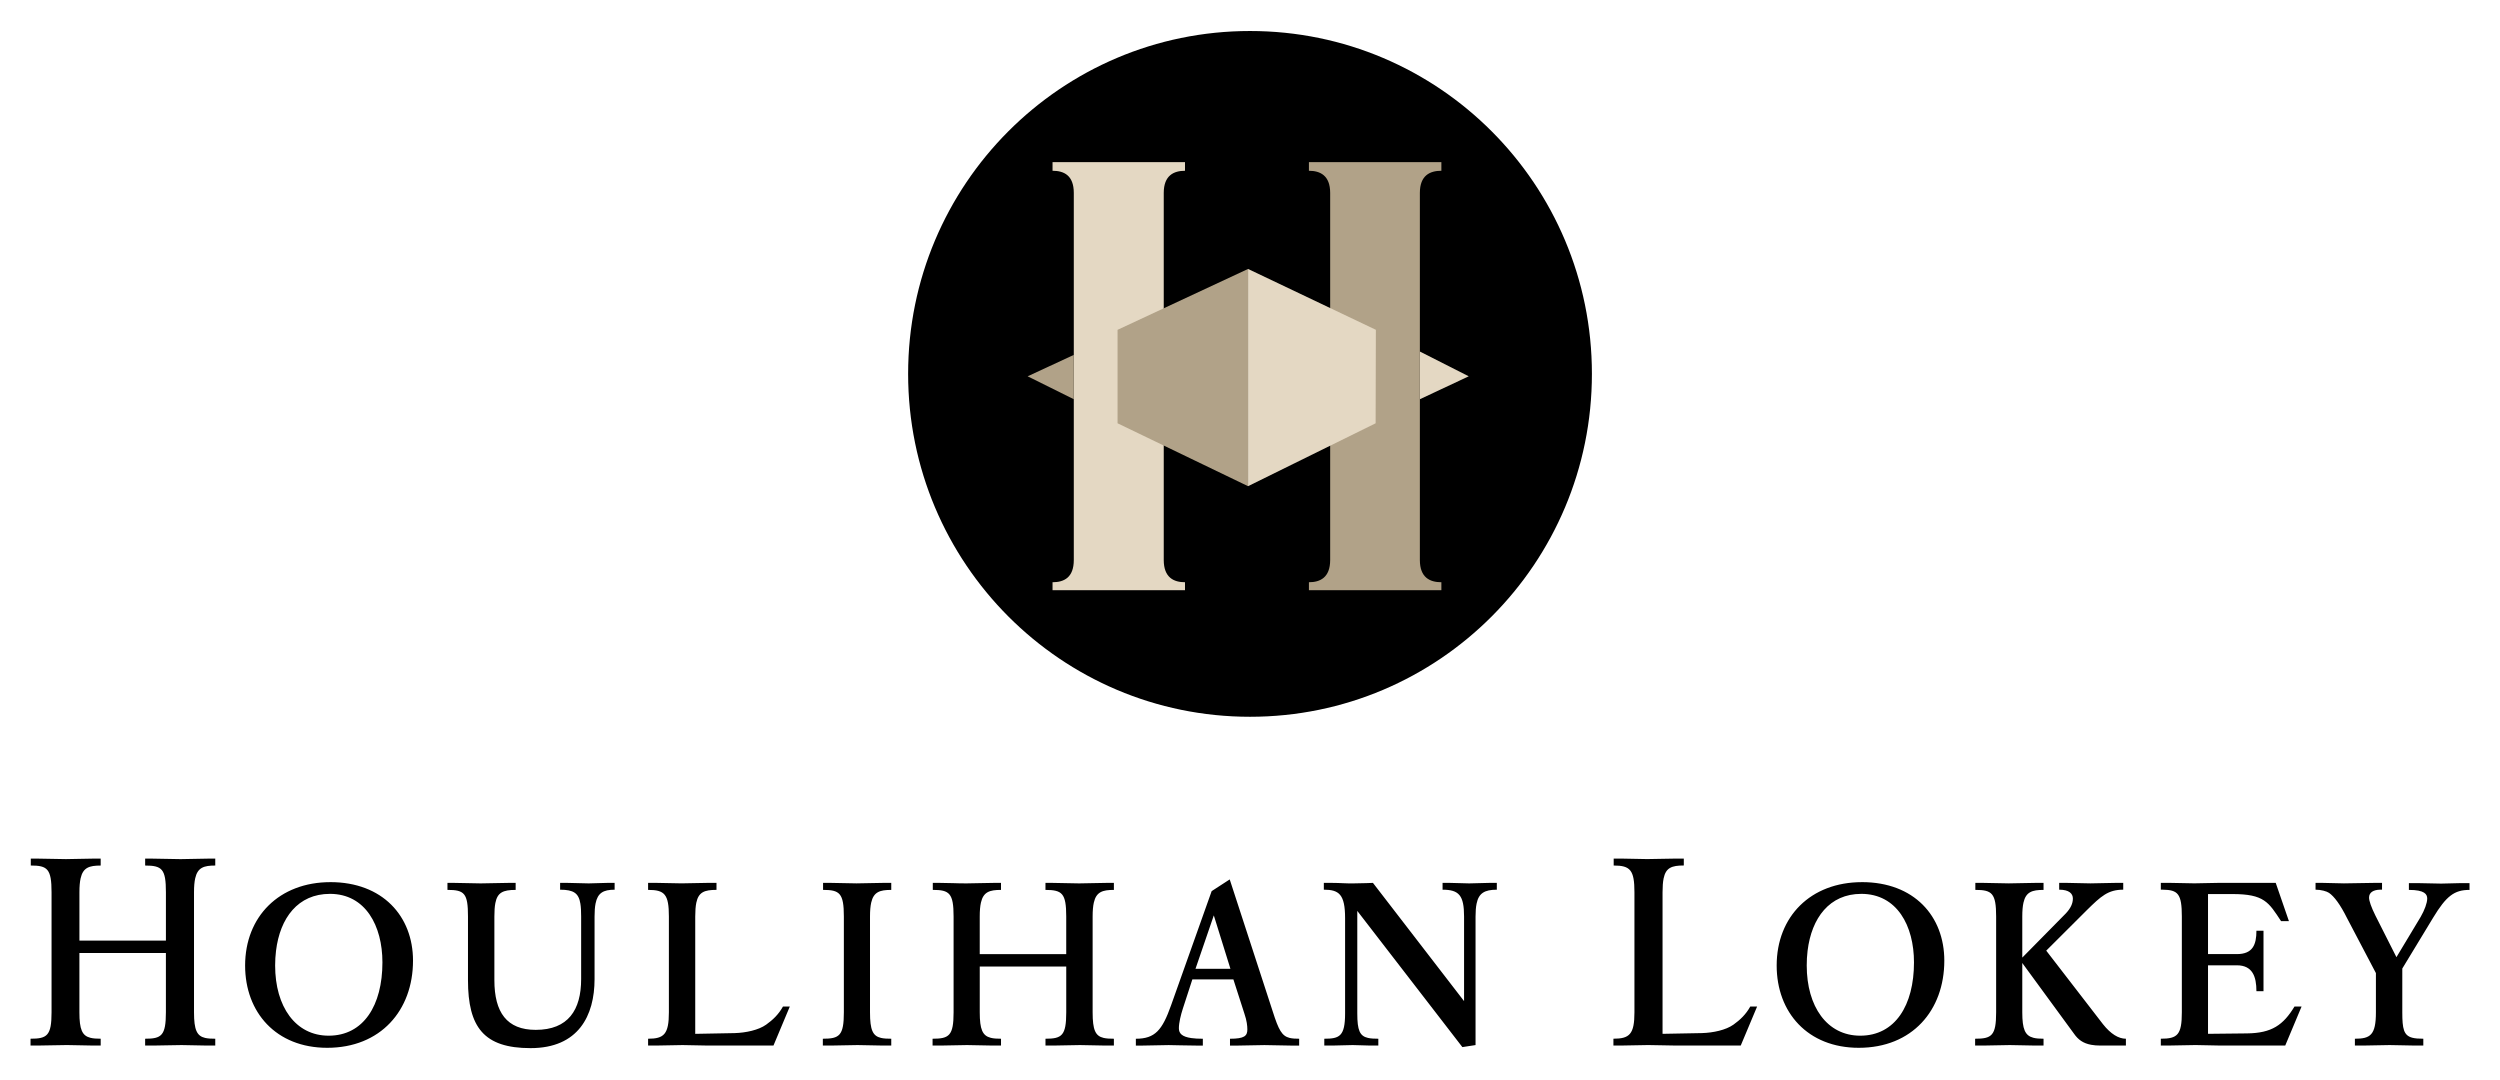
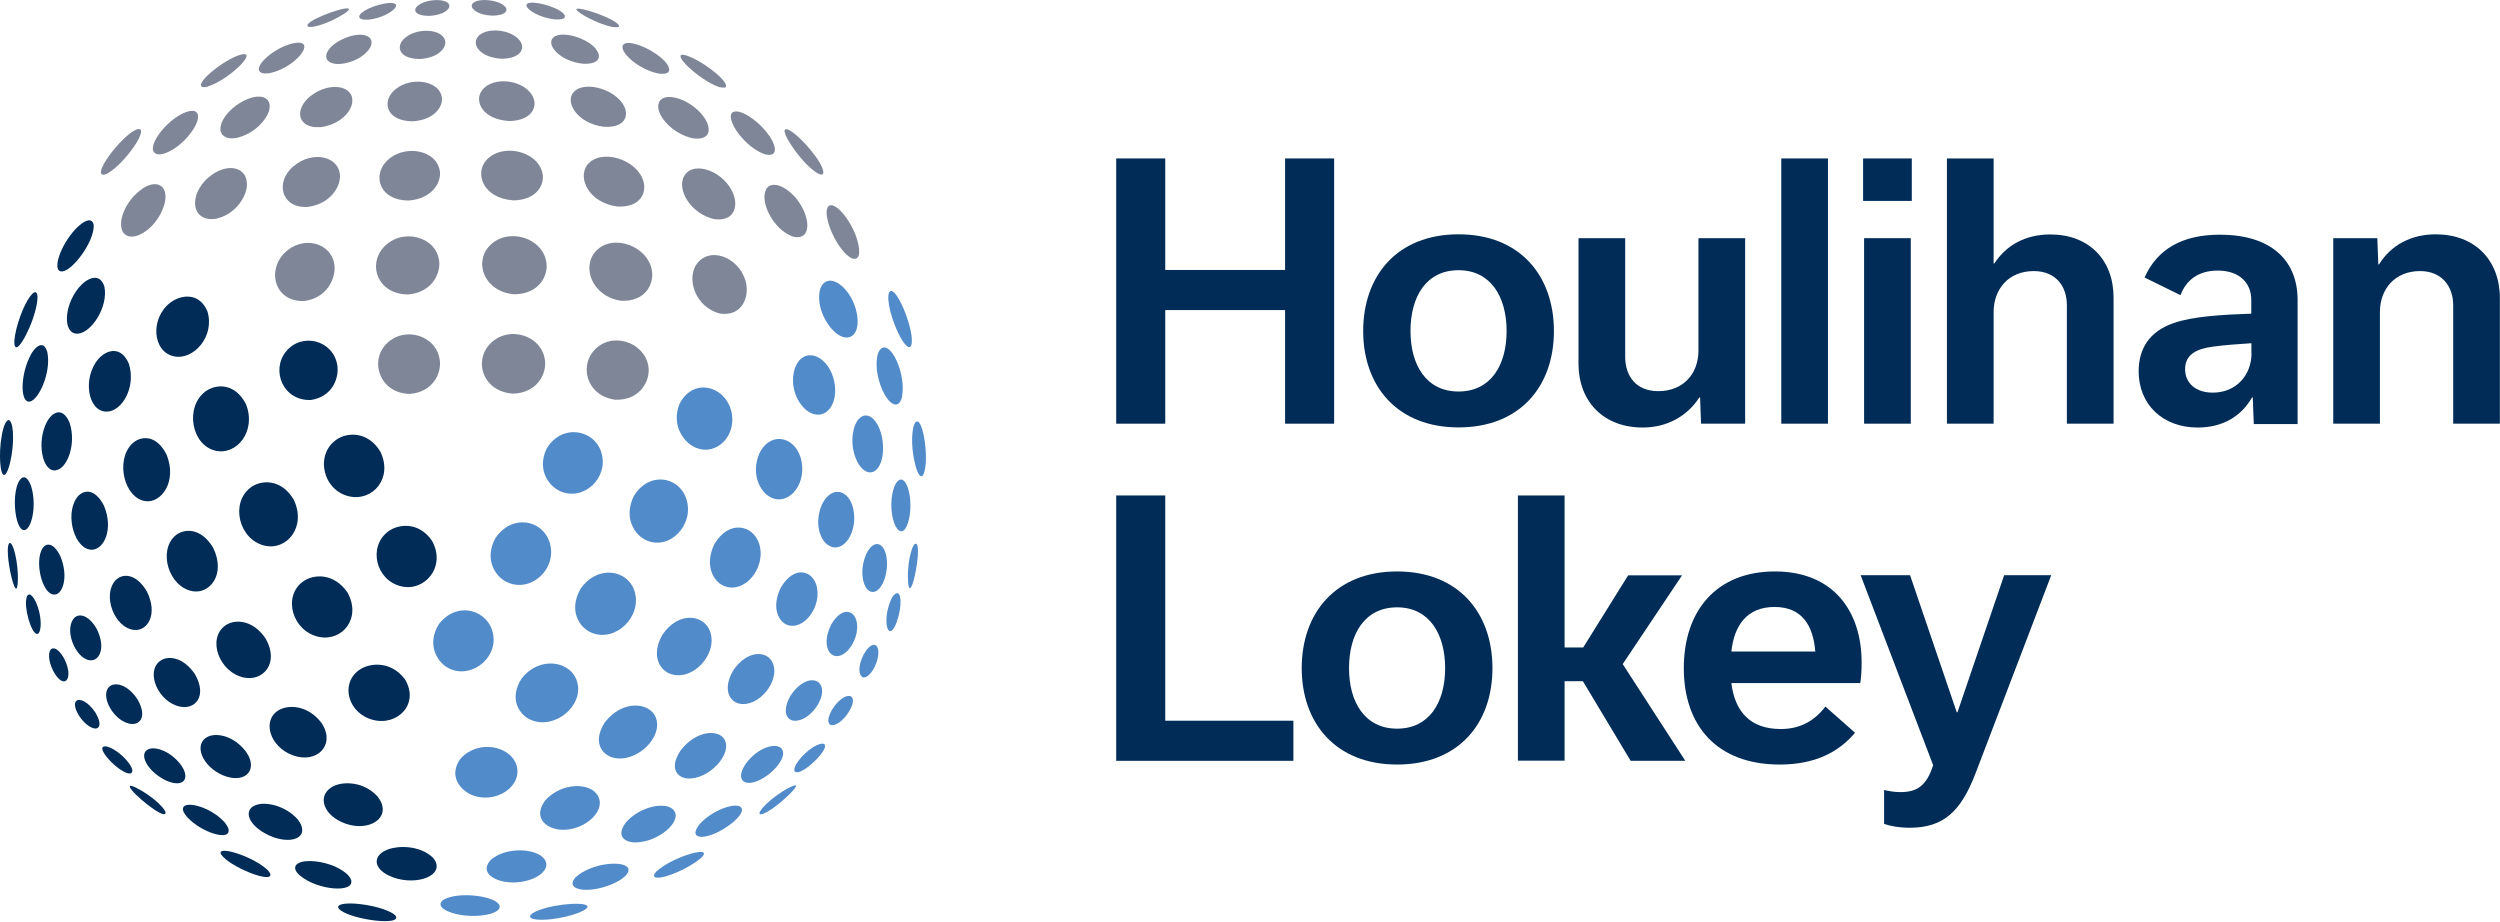
- <svg xmlns="http://www.w3.org/2000/svg" id="svg2932" version="1.1" width="1024" height="442" viewBox="-1.786 -1.786 146.31 63.096">
-   <defs id="defs2929" />
-   <path id="path1909" d="m 0.016,48.435 v 0.404 c 0.973,0 1.215,0.192 1.215,1.564 v 7.027 c 0,1.366 -0.258,1.545 -1.23,1.545 v 0.4 h 0.443 c 0.615,0 1.073,-0.029 1.688,-0.029 0.586,0 0.916,0.029 1.502,0.029 h 0.473 v -0.4 c -0.24,0 -0.438,-0.012 -0.6,-0.053 C 3.021,58.802 2.861,58.433 2.861,57.431 V 53.958 h 5.062 v 3.473 c 0,1.366 -0.257,1.545 -1.215,1.545 v 0.4 h 0.457 c 0.601,0 1.059,-0.029 1.674,-0.029 0.586,0 0.916,0.029 1.502,0.029 h 0.471 v -0.4 c -0.236,0 -0.431,-0.01 -0.592,-0.047 C 9.738,58.817 9.568,58.465 9.568,57.431 v -7.027 c 0,-0.34 0.023,-0.608 0.07,-0.818 0.142,-0.631 0.509,-0.746 1.174,-0.746 v -0.404 h -0.457 c -0.615,0 -0.957,0.029 -1.572,0.029 -0.601,0 -1.031,-0.029 -1.617,-0.029 H 6.709 v 0.404 c 0.247,0 0.445,0.013 0.605,0.053 0.32,0.079 0.485,0.266 0.559,0.688 0.037,0.211 0.051,0.481 0.051,0.824 v 2.828 h -5.062 v -2.828 c 0,-0.34 0.023,-0.608 0.07,-0.818 0.142,-0.631 0.509,-0.746 1.174,-0.746 V 48.435 H 3.648 c -0.615,0 -0.959,0.029 -1.574,0.029 -0.601,0 -1.03,-0.029 -1.631,-0.029 z m 92.637,0 v 0.404 c 0.973,0 1.215,0.264 1.215,1.564 v 7.027 c 0,1.283 -0.287,1.545 -1.23,1.545 v 0.4 h 0.459 c 0.615,0 0.957,-0.029 1.572,-0.029 0.586,0 1.015,0.029 1.602,0.029 h 3.818 l 0.959,-2.285 h -0.4 c -0.257,0.465 -0.6,0.788 -0.986,1.062 -0.443,0.316 -1.188,0.476 -1.846,0.494 l -2.303,0.043 v -8.287 c 0,-0.333 0.02,-0.598 0.062,-0.807 0.129,-0.627 0.474,-0.758 1.182,-0.758 v -0.404 h -0.471 c -0.615,0 -1.059,0.029 -1.674,0.029 -0.601,0 -0.929,-0.029 -1.516,-0.029 z m -22.471,1.217 -1.057,0.686 -2.375,6.682 c -0.515,1.45 -0.931,1.957 -2.061,1.957 v 0.4 h 0.373 c 0.772,-0.018 1.259,-0.029 1.545,-0.029 0.4,0 0.944,0.029 1.645,0.029 h 0.357 v -0.4 c -0.268,0 -0.49,-0.013 -0.672,-0.039 -0.545,-0.078 -0.73,-0.27 -0.73,-0.574 0,-0.328 0.114,-0.783 0.229,-1.141 l 0.559,-1.719 h 2.402 l 0.645,2.006 c 0.143,0.412 0.172,0.727 0.172,0.924 0,0.376 -0.172,0.543 -1.016,0.543 v 0.4 h 0.457 c 0.601,0 0.944,-0.029 1.559,-0.029 0.601,0 0.944,0.029 1.559,0.029 h 0.473 V 58.976 c -0.225,0 -0.405,-0.01 -0.557,-0.047 -0.454,-0.111 -0.645,-0.467 -0.988,-1.545 z m -52.633,0.16 c -2.989,0 -4.99,2.011 -4.99,4.881 0,2.744 1.815,4.814 4.805,4.814 3.118,0 5.021,-2.184 5.021,-5.102 0,-2.607 -1.79,-4.594 -4.836,-4.594 z m 89.635,0 c -3.003,0 -4.992,2.011 -4.992,4.881 0,2.744 1.815,4.814 4.805,4.814 3.118,0 5.006,-2.184 5.006,-5.102 0,-2.607 -1.772,-4.594 -4.818,-4.594 z m -82.783,0.043 v 0.41 c 1.001,0 1.201,0.204 1.201,1.559 v 3.723 c 0,2.756 0.93,3.979 3.662,3.979 2.803,0 3.746,-1.903 3.746,-4.039 v -3.662 c 0,-0.307 0.018,-0.559 0.059,-0.764 0.122,-0.614 0.45,-0.807 1.115,-0.807 v -0.398 h -0.457 c -0.415,0 -0.644,0.029 -1.059,0.029 -0.472,0 -0.731,-0.029 -1.217,-0.029 h -0.457 v 0.398 c 0.794,0 1.088,0.206 1.186,0.816 0.033,0.204 0.045,0.453 0.045,0.754 v 3.662 c 0,1.808 -0.758,2.971 -2.66,2.971 -1.688,0 -2.418,-1.019 -2.418,-2.91 v -3.723 c 0,-0.322 0.017,-0.581 0.057,-0.787 0.119,-0.619 0.447,-0.771 1.188,-0.771 v -0.41 h -0.457 c -0.629,0 -0.973,0.029 -1.588,0.029 -0.586,0 -0.915,-0.029 -1.516,-0.029 z m 11.742,0 v 0.41 c 0.973,0 1.217,0.258 1.217,1.559 v 5.607 c 0,1.283 -0.287,1.545 -1.217,1.545 v 0.4 h 0.443 c 0.615,0 0.959,-0.029 1.574,-0.029 0.586,0 0.916,0.029 1.502,0.029 h 3.818 l 0.957,-2.285 h -0.4 c -0.257,0.465 -0.6,0.788 -0.986,1.062 -0.443,0.316 -1.188,0.476 -1.846,0.494 l -2.303,0.043 v -6.867 c 0,-0.331 0.02,-0.595 0.062,-0.803 0.129,-0.624 0.474,-0.756 1.182,-0.756 v -0.41 h -0.471 c -0.615,0 -0.959,0.029 -1.574,0.029 -0.601,0 -0.929,-0.029 -1.516,-0.029 z m 10.24,0 v 0.41 c 0.973,0 1.217,0.192 1.217,1.559 v 5.607 c 0,1.366 -0.258,1.545 -1.23,1.545 v 0.4 h 0.457 c 0.601,0 0.945,-0.029 1.574,-0.029 0.586,0 0.916,0.029 1.502,0.029 h 0.471 v -0.4 c -0.24,0 -0.436,-0.01 -0.598,-0.047 -0.485,-0.112 -0.646,-0.464 -0.646,-1.498 V 51.824 c 0,-0.339 0.023,-0.605 0.07,-0.814 0.142,-0.628 0.509,-0.744 1.174,-0.744 V 49.855 H 49.916 c -0.615,0 -0.974,0.029 -1.574,0.029 -0.601,0 -0.929,-0.029 -1.516,-0.029 z m 6.422,0 v 0.41 c 0.973,0 1.217,0.192 1.217,1.559 v 5.607 c 0,1.366 -0.258,1.545 -1.23,1.545 v 0.4 h 0.457 c 0.601,0 0.944,-0.029 1.559,-0.029 0.586,0 0.917,0.029 1.518,0.029 h 0.471 v -0.4 c -0.24,0 -0.436,-0.012 -0.598,-0.053 -0.485,-0.121 -0.646,-0.49 -0.646,-1.492 v -2.68 h 5.062 v 2.68 c 0,1.366 -0.257,1.545 -1.215,1.545 v 0.4 h 0.443 c 0.615,0 0.959,-0.029 1.574,-0.029 0.586,0 0.914,0.029 1.5,0.029 h 0.486 V 58.976 c -0.24,0 -0.436,-0.01 -0.598,-0.047 -0.485,-0.112 -0.646,-0.464 -0.646,-1.498 v -5.607 c 0,-0.339 0.023,-0.605 0.07,-0.814 0.142,-0.628 0.509,-0.744 1.174,-0.744 v -0.41 h -0.471 c -0.615,0 -0.958,0.029 -1.559,0.029 -0.615,0 -0.945,-0.029 -1.531,-0.029 h -0.443 v 0.41 c 0.243,0 0.44,0.013 0.6,0.053 0.319,0.079 0.487,0.265 0.562,0.686 0.038,0.21 0.053,0.479 0.053,0.82 v 2.201 h -5.062 V 51.824 c 0,-0.339 0.023,-0.605 0.07,-0.814 0.142,-0.628 0.509,-0.744 1.174,-0.744 v -0.41 h -0.457 c -0.629,0 -0.974,0.029 -1.574,0.029 -0.615,0 -0.929,-0.029 -1.516,-0.029 z m 22.885,0 v 0.398 c 0.887,0 1.244,0.27 1.244,1.666 v 5.578 c 0,1.342 -0.33,1.479 -1.217,1.479 v 0.4 h 0.459 c 0.472,0 0.743,-0.029 1.201,-0.029 0.415,0 0.642,0.029 1.043,0.029 h 0.459 v -0.4 c -0.243,0 -0.443,-0.011 -0.604,-0.047 -0.483,-0.109 -0.627,-0.447 -0.627,-1.432 v -6.002 l 6.15,7.971 0.771,-0.119 V 51.824 c 0,-0.301 0.019,-0.55 0.061,-0.754 0.125,-0.611 0.465,-0.816 1.184,-0.816 v -0.398 h -0.471 c -0.443,0 -0.701,0.029 -1.145,0.029 -0.429,0 -0.672,-0.029 -1.102,-0.029 h -0.457 v 0.398 c 0.958,0 1.258,0.329 1.258,1.57 v 4.951 L 78.564,49.855 c 0,0 -0.659,0.029 -1.088,0.029 -0.529,0.012 -0.801,-0.029 -1.33,-0.029 z m 38.129,0 v 0.41 c 0.973,0 1.217,0.192 1.217,1.559 v 5.607 c 0,1.366 -0.258,1.545 -1.23,1.545 v 0.4 h 0.457 c 0.615,0 0.959,-0.029 1.574,-0.029 0.586,0 0.916,0.029 1.502,0.029 h 0.471 v -0.4 c -0.24,0 -0.436,-0.014 -0.598,-0.057 -0.485,-0.127 -0.646,-0.504 -0.646,-1.488 v -2.887 l 3.033,4.146 c 0.236,0.336 0.521,0.553 0.998,0.641 0.159,0.029 0.339,0.045 0.547,0.045 h 1.486 v -0.4 c -0.429,0 -0.886,-0.275 -1.344,-0.854 l -3.318,-4.301 2.375,-2.369 c 0.83,-0.817 1.244,-1.199 2.131,-1.199 V 49.855 h -0.443 c -0.3,0 -1.189,0.029 -1.475,0.029 -0.272,0 -1.115,-0.029 -1.387,-0.029 h -0.443 v 0.398 c 0.586,0 0.801,0.233 0.801,0.52 0,0.286 -0.128,0.567 -0.414,0.871 l -2.547,2.584 v -2.404 c 0,-0.339 0.023,-0.605 0.07,-0.814 0.142,-0.628 0.509,-0.744 1.174,-0.744 V 49.855 h -0.457 c -0.615,0 -0.957,0.029 -1.572,0.029 -0.601,0 -0.931,-0.029 -1.518,-0.029 z m 10.855,0 v 0.398 h 0.115 c 0.887,0.012 1.115,0.234 1.115,1.57 v 5.607 c 0,1.325 -0.258,1.545 -1.23,1.545 v 0.4 h 0.459 c 0.615,0 0.957,-0.029 1.572,-0.029 0.558,0 0.874,0.029 1.432,0.029 h 3.818 l 0.957,-2.285 h -0.414 c -0.658,1.086 -1.331,1.556 -2.775,1.574 l -2.287,0.025 v -4.01 h 1.688 c 0.915,0 1.145,0.656 1.145,1.516 h 0.414 v -3.539 h -0.414 c 0,0.817 -0.215,1.367 -1.145,1.367 h -1.688 v -3.514 h 1.43 c 1.859,0 2.116,0.476 2.846,1.586 h 0.459 l -0.773,-2.242 h -3.26 c -0.586,0 -0.916,0.029 -1.502,0.029 -0.586,0 -0.916,-0.029 -1.502,-0.029 z m 9.055,0 v 0.398 c 0.329,0 0.658,0.096 0.787,0.186 0.3,0.203 0.656,0.675 1.057,1.48 l 1.689,3.215 v 2.297 c 1e-5,1.336 -0.329,1.545 -1.23,1.545 v 0.4 h 0.457 c 0.615,0 0.959,-0.029 1.574,-0.029 0.601,0 0.914,0.029 1.5,0.029 h 0.473 v -0.4 c -0.272,0 -0.484,-0.016 -0.65,-0.06 -0.499,-0.134 -0.58,-0.522 -0.58,-1.484 v -2.564 l 1.803,-2.973 c 0.772,-1.277 1.244,-1.629 2.131,-1.629 v -0.398 h -0.471 c -0.215,0 -0.973,0.029 -1.188,0.029 -0.315,0 -1.116,-0.029 -1.416,-0.029 h -0.473 v 0.398 c 0.93,0 1.072,0.257 1.072,0.508 0,0.257 -0.156,0.68 -0.385,1.074 l -1.416,2.355 -1.23,-2.434 c -0.243,-0.489 -0.373,-0.86 -0.373,-1.051 0,-0.31 0.259,-0.453 0.631,-0.465 h 0.129 v -0.398 h -0.443 c -0.701,0 -1.088,0.029 -1.789,0.029 -0.486,0 -0.757,-0.029 -1.258,-0.029 z M 17.521,50.497 c 2.088,0 3.074,1.874 3.074,4.01 0,2.512 -1.101,4.291 -3.146,4.291 -1.945,0 -3.133,-1.707 -3.133,-4.105 0,-0.295 0.017,-0.583 0.051,-0.859 0.234,-1.933 1.29,-3.336 3.154,-3.336 z m 89.619,0 c 2.102,0 3.088,1.874 3.088,4.01 0,2.512 -1.101,4.291 -3.146,4.291 -1.945,0 -3.131,-1.707 -3.131,-4.105 0,-0.295 0.015,-0.583 0.049,-0.859 0.234,-1.933 1.288,-3.336 3.141,-3.336 z m -37.889,1.26 0.973,3.127 h -2.045 z" style="fill:#000000;fill-opacity:1;fill-rule:nonzero;stroke:none;stroke-width:92.375" />
-   <path id="path1961" style="fill:#000000;fill-opacity:1;fill-rule:nonzero;stroke:none;stroke-width:92.375" d="m 91.379,20.064 c 0,11.085 -8.953,20.07 -20.009,20.07 -11.056,0 -20.009,-8.985 -20.009,-20.07 C 51.361,8.985 60.314,0 71.37,0 82.425,0 91.379,8.985 91.379,20.064" />
-   <path id="path1963" style="fill:#e4d8c3;fill-opacity:1;fill-rule:nonzero;stroke:none;stroke-width:92.375" d="m 66.321,20.995 v 9.964 c 0,1.026 0.586,1.301 1.244,1.301 v 0.465 h -7.752 v -0.465 c 0.672,0 1.244,-0.274 1.244,-1.301 V 9.474 c 0,-1.02 -0.572,-1.295 -1.244,-1.295 V 7.673 h 7.752 v 0.507 c -0.658,0 -1.244,0.274 -1.244,1.295 z m 14.989,-2.237 v 2.792 l 2.86,-1.342" />
-   <path id="path1965" style="fill:#b1a288;fill-opacity:1;fill-rule:nonzero;stroke:none;stroke-width:92.375" d="m 61.058,21.55 -2.703,-1.342 2.703,-1.253 z m 15.003,9.409 c 0,1.026 -0.586,1.301 -1.244,1.301 v 0.465 h 7.752 v -0.465 c -0.672,0 -1.259,-0.274 -1.259,-1.301 V 9.474 c 0,-1.02 0.586,-1.295 1.259,-1.295 V 7.673 h -7.752 v 0.507 c 0.658,0 1.244,0.274 1.244,1.295 V 20.995 Z M 71.255,26.639 V 13.925 l -7.637,3.562 v 5.471" />
-   <path id="path1967" style="fill:#e4d8c3;fill-opacity:1;fill-rule:nonzero;stroke:none;stroke-width:92.375" d="m 78.721,22.958 0.014,-5.471 -7.48,-3.562 v 12.714" />
+ <svg xmlns="http://www.w3.org/2000/svg" id="a" viewBox="0 0 201.33 74.19">
+   <path d="M89.89,34.12V12.76h3.95v8.98h9.65V12.76h3.95v21.36h-3.95v-9.15h-9.65v9.15h-3.95Z" style="fill:#002c57;" fill="rgb(0, 44, 87)" />
+   <path d="M109.78,26.66c0-4.45,2.73-7.79,7.68-7.79s7.68,3.34,7.68,7.79-2.73,7.76-7.68,7.76-7.68-3.34-7.68-7.76Zm3.81,0c0,2.75,1.28,4.87,3.87,4.87s3.87-2.11,3.87-4.87-1.28-4.9-3.87-4.9-3.87,2.11-3.87,4.9Z" style="fill:#002c57;" fill="rgb(0, 44, 87)" />
+   <path d="M140.52,34.12h-3.53l-.08-2.11h-.06c-.95,1.47-2.56,2.42-4.56,2.42-3.12,0-5.17-2.06-5.17-5.15v-10.1h3.76v9.54c0,1.56,.86,2.78,2.67,2.78,2,0,3.23-1.39,3.23-3.28v-9.04h3.76v14.94Z" style="fill:#002c57;" fill="rgb(0, 44, 87)" />
+   <path d="M143.45,34.12V12.76h3.76v21.36h-3.76Z" style="fill:#002c57;" fill="rgb(0, 44, 87)" />
+   <path d="M150.04,12.76h3.92v3.42h-3.92v-3.42Zm.08,21.36v-14.94h3.76v14.94h-3.76Z" style="fill:#002c57;" fill="rgb(0, 44, 87)" />
+   <path d="M156.79,12.76h3.76v8.46h.06c.95-1.47,2.5-2.34,4.51-2.34,3.09,0,5.09,2.03,5.09,5.09v10.15h-3.76v-9.54c0-1.53-.89-2.75-2.67-2.75-2,0-3.23,1.42-3.23,3.31v8.98h-3.76V12.76Z" style="fill:#002c57;" fill="rgb(0, 44, 87)" />
+   <path d="M181.5,34.12l-.08-2.11h-.06c-.86,1.5-2.34,2.42-4.37,2.42-2.86,0-4.76-1.89-4.76-4.53,0-1.84,.89-3.23,2.84-3.89,1.53-.53,3.87-.67,6.23-.75v-1.11c0-1.36-.95-2.36-2.7-2.36-1.61,0-2.56,.81-3,1.98l-2.89-1.42c1-2.28,3.03-3.45,6.06-3.45,4.03,0,6.26,1.98,6.26,5.26v9.99h-3.53Zm-.19-5.67v-.81c-.89,.06-2.14,.14-3.14,.28-1.2,.17-2.2,.58-2.2,1.81,0,1.08,.81,1.89,2.23,1.89,1.89,0,3.12-1.42,3.12-3.17Z" style="fill:#002c57;" fill="rgb(0, 44, 87)" />
+   <path d="M187.92,19.18h3.53l.08,2.11h.06c.92-1.5,2.53-2.42,4.56-2.42,3.14,0,5.17,2.06,5.17,5.15v10.1h-3.76v-9.54c0-1.53-.92-2.75-2.67-2.75-2,0-3.23,1.42-3.23,3.31v8.98h-3.76v-14.94Z" style="fill:#002c57;" fill="rgb(0, 44, 87)" />
+   <path d="M89.89,39.9h3.95v18.14h10.32v3.23h-14.27v-21.36Z" style="fill:#002c57;" fill="rgb(0, 44, 87)" />
+   <path d="M104.83,53.81c0-4.45,2.73-7.79,7.68-7.79s7.68,3.34,7.68,7.79-2.73,7.76-7.68,7.76-7.68-3.34-7.68-7.76Zm3.81,0c0,2.75,1.28,4.87,3.87,4.87s3.87-2.11,3.87-4.87-1.28-4.9-3.87-4.9-3.87,2.11-3.87,4.9Z" style="fill:#002c57;" fill="rgb(0, 44, 87)" />
+   <path d="M127.47,54.86h-1.47v6.4h-3.76v-21.36h3.76v12.24h1.5l3.62-5.81h4.34l-4.78,7.15,5.04,7.79h-4.4l-3.84-6.4Z" style="fill:#002c57;" fill="rgb(0, 44, 87)" />
+   <path d="M149.39,59.01c-1.33,1.58-3.25,2.56-6.06,2.56-5.06,0-7.73-3.12-7.73-7.76s2.64-7.79,7.34-7.79,6.98,3.2,6.98,7.32c0,.56-.03,1.25-.11,1.67h-10.38c.28,2.28,1.5,3.7,3.98,3.7,1.45,0,2.67-.58,3.59-1.81l2.39,2.11Zm-3.2-6.54c-.17-2.11-1.08-3.59-3.28-3.59s-3.25,1.45-3.48,3.59h6.76Z" style="fill:#002c57;" fill="rgb(0, 44, 87)" />
+   <path d="M165.19,46.32l-6.09,15.94c-1.17,3.06-2.56,4.4-5.31,4.4-.89,0-1.56-.14-2.06-.31v-2.73c.36,.08,.78,.17,1.31,.17,1.34,0,2.11-.5,2.64-2.17l-5.84-15.3h3.98l3.76,11.04h.06l3.76-11.04h3.81Z" style="fill:#002c57;" fill="rgb(0, 44, 87)" />
+   <g fill="rgb(255, 255, 255)">
+     <path d="M31.1,27.71c-1.37,1.42-.49,3.98,1.91,4.01,1.87-.15,2.54-1.66,2.41-2.69-.24-2.03-2.87-2.83-4.32-1.32" style="fill:#7e8698;" fill="rgb(126, 134, 152)" />
+     <path d="M39.41,27.75c-1.27,1.41-.49,3.77,1.88,3.95,1.91-.04,2.68-1.51,2.61-2.54-.14-2.16-3-3.06-4.49-1.41" style="fill:#7e8698;" fill="rgb(126, 134, 152)" />
+     <path d="M48.1,27.97c-1.53,1.27-.97,3.88,1.43,4.22,1.88,.08,2.72-1.33,2.71-2.37-.02-2.01-2.57-3.15-4.14-1.85" style="fill:#7e8698;" fill="rgb(126, 134, 152)" />
+     <path d="M22.89,20.39c-1.43,1.48-.73,3.95,1.63,3.85,1.83-.26,2.51-1.81,2.42-2.82-.18-1.91-2.6-2.52-4.05-1.02" style="fill:#7e8698;" fill="rgb(126, 134, 152)" />
+     <path d="M32.82,23.72c1.95-.15,2.66-1.66,2.55-2.68-.23-2.04-3.04-2.73-4.5-1.1-1.27,1.43-.43,3.74,1.95,3.77" style="fill:#7e8698;" fill="rgb(126, 134, 152)" />
+     <path d="M39.41,19.81c-1.27,1.35-.39,3.71,2.03,3.89,1.99-.03,2.7-1.5,2.57-2.52-.26-2.06-3.14-2.92-4.6-1.37" style="fill:#7e8698;" fill="rgb(126, 134, 152)" />
+     <path d="M48.01,20.2c-1.22,1.27-.33,3.69,2.01,4.02,1.95,.09,2.63-1.33,2.49-2.36-.27-2.04-3.14-3.09-4.5-1.66" style="fill:#7e8698;" fill="rgb(126, 134, 152)" />
+     <path d="M56.22,21.12c-1.05,1.2-.25,3.67,1.81,4.14,1.66,.2,2.22-1.18,2.09-2.23-.26-2.07-2.7-3.27-3.9-1.91" style="fill:#7e8698;" fill="rgb(126, 134, 152)" />
+     <path d="M11.44,15.22c-1.7,1.16-2.31,3.66-.94,3.83,.18,.02,.35-.02,.49-.05,1.32-.44,2.14-1.88,2.3-2.77,.24-1.31-.68-1.81-1.85-1.02" style="fill:#7e8698;" fill="rgb(126, 134, 152)" />
+     <path d="M17.04,14.09c-1.65,1.19-1.8,3.3-.26,3.54,.22,.03,.43,0,.6-.01,1.59-.35,2.42-1.74,2.5-2.61,.13-1.48-1.38-1.96-2.84-.92" style="fill:#7e8698;" fill="rgb(126, 134, 152)" />
+     <path d="M23.66,13.36c-1.54,1.3-.99,3.31,.91,3.31,.07,0,.17,0,.24-.01,1.79-.25,2.58-1.59,2.57-2.46-.02-1.62-2.2-2.11-3.72-.83" style="fill:#7e8698;" fill="rgb(126, 134, 152)" />
+     <path d="M31.04,13.08c-1,1.14-.47,3.05,1.86,3.07,1.9-.14,2.62-1.44,2.53-2.31-.2-1.82-3.03-2.31-4.39-.76" style="fill:#7e8698;" fill="rgb(126, 134, 152)" />
+     <path d="M41.32,16.14c1.93-.03,2.55-1.28,2.37-2.17-.37-1.84-3.31-2.5-4.56-1.03-.91,1.08-.19,3.03,2.18,3.19" style="fill:#7e8698;" fill="rgb(126, 134, 152)" />
+     <path d="M49.7,16.63c1.89,.1,2.38-1.12,2.12-2.02-.53-1.83-3.49-2.69-4.53-1.32-.78,1.03,.1,3.02,2.41,3.34" style="fill:#7e8698;" fill="rgb(126, 134, 152)" />
+     <path d="M59.1,15.74c-.64-1.89-3.22-2.9-4-1.57-.63,1.08,.52,3.06,2.43,3.48,1.6,.2,1.88-1,1.57-1.91" style="fill:#7e8698;" fill="rgb(126, 134, 152)" />
+     <path d="M61.67,15.32c-.47,.99,.64,3.21,2.2,3.74,1.25,.28,1.31-.91,.96-1.85-.68-1.83-2.64-3-3.17-1.9" style="fill:#7e8698;" fill="rgb(126, 134, 152)" />
+     <path d="M68.92,18.97c-.64-1.67-1.94-2.95-2.28-2.25-.37,.77,.75,3.41,1.92,4.07,.85,.34,.71-.88,.36-1.81" style="fill:#7e8698;" fill="rgb(126, 134, 152)" />
+     <path d="M11.14,10.39c-1.03,.18-3.58,3.41-2.9,3.67,.1,.04,.22-.01,.35-.06,.94-.49,1.97-1.8,2.4-2.5,.43-.72,.5-1.16,.15-1.1" style="fill:#7e8698;" fill="rgb(126, 134, 152)" />
+     <path d="M15,9.02c-1.7,.62-3.43,3.08-2.36,3.39,.18,.05,.35,.01,.54-.03,1.28-.41,2.27-1.65,2.59-2.33,.42-.89,.09-1.33-.76-1.03" style="fill:#7e8698;" fill="rgb(126, 134, 152)" />
+     <path d="M19.59,8.14c-1.72,.9-2.45,2.64-1.25,2.96,.25,.07,.46,.04,.68,.01,1.46-.31,2.42-1.45,2.64-2.17,.33-1.11-.71-1.52-2.07-.8" style="fill:#7e8698;" fill="rgb(126, 134, 152)" />
+     <path d="M25.04,7.71c-1.31,1.03-1.11,2.42,.36,2.53,.13,0,.3,0,.42,0,1.64-.22,2.48-1.31,2.55-2.01,.14-1.37-1.85-1.67-3.34-.51" style="fill:#7e8698;" fill="rgb(126, 134, 152)" />
+     <path d="M31.59,7.44c-.8,.91-.38,2.32,1.65,2.33,1.74-.12,2.42-1.17,2.35-1.87-.15-1.51-2.81-1.82-4-.46" style="fill:#7e8698;" fill="rgb(126, 134, 152)" />
+     <path d="M40.96,9.75c1.77-.02,2.26-1.02,2.04-1.74-.47-1.54-3.25-2.01-4.2-.71-.63,.87,.08,2.31,2.16,2.44" style="fill:#7e8698;" fill="rgb(126, 134, 152)" />
+     <path d="M50.28,8.59c-.75-1.54-3.59-2.2-4.22-.97-.43,.83,.55,2.33,2.57,2.59,1.72,.1,2-.89,1.65-1.61" style="fill:#7e8698;" fill="rgb(126, 134, 152)" />
+     <path d="M56.8,9.6c-.94-1.53-3.32-2.37-3.74-1.33-.35,.87,1.01,2.5,2.74,2.87,1.46,.19,1.46-.79,1-1.54" style="fill:#7e8698;" fill="rgb(126, 134, 152)" />
+     <path d="M61.62,12.43c1.08,.25,.85-.68,.44-1.33-.03-.05-.08-.13-.12-.18-.99-1.42-2.79-2.43-3.06-1.71-.25,.68,1.16,2.69,2.74,3.22" style="fill:#7e8698;" fill="rgb(126, 134, 152)" />
+     <path d="M65.6,12.49c-.94-1.29-2.29-2.41-2.41-2-.13,.46,1.54,2.87,2.73,3.51,.53,.22,.4-.23,.28-.53-.08-.19-.25-.52-.6-.99" style="fill:#7e8698;" fill="rgb(126, 134, 152)" />
+     <path d="M16.72,6.97c1.08-.34,2.22-1.27,2.72-1.81,.48-.52,.55-.83,.18-.8-1.14,.1-3.92,2.26-3.37,2.62,.11,.08,.34,.02,.47,0" style="fill:#7e8698;" fill="rgb(126, 134, 152)" />
+     <path d="M21.06,5.86c.2,.09,.48,.05,.65,.03,1.3-.27,2.3-1.15,2.62-1.65,.41-.63,.1-.94-.74-.75-1.61,.37-3.37,2.01-2.53,2.37" style="fill:#7e8698;" fill="rgb(126, 134, 152)" />
+     <path d="M27.43,3.23c-1.25,.66-1.56,1.64-.59,1.88,.24,.06,.44,.05,.66,.03,1.39-.18,2.23-.98,2.39-1.5,.27-.91-1.08-1.14-2.45-.41" style="fill:#7e8698;" fill="rgb(126, 134, 152)" />
+     <path d="M32.49,3.17c-.61,.64-.32,1.58,1.33,1.58,1.48-.1,2.08-.86,2.04-1.37-.09-1.09-2.39-1.23-3.37-.21" style="fill:#7e8698;" fill="rgb(126, 134, 152)" />
+     <path d="M40.38,4.73c1.35,0,1.88-.66,1.6-1.26-.55-1.17-3.14-1.4-3.61-.32-.26,.59,.39,1.48,2.01,1.58" style="fill:#7e8698;" fill="rgb(126, 134, 152)" />
+     <path d="M48,3.95c-.84-1.05-3.39-1.66-3.6-.64-.12,.58,.83,1.61,2.51,1.82,1.32,.08,1.59-.54,1.08-1.17" style="fill:#7e8698;" fill="rgb(126, 134, 152)" />
+     <path d="M53.02,5.92c1.18,.16,.92-.5,.61-.88-.07-.08-.16-.18-.24-.25-1.04-1-3.2-1.79-3.26-1.02-.05,.58,1.34,1.83,2.89,2.15" style="fill:#7e8698;" fill="rgb(126, 134, 152)" />
+     <path d="M57.98,7.02c.66,.16,.52-.18,.37-.4-.09-.14-.29-.39-.7-.73-1.15-.98-2.8-1.77-2.85-1.38-.05,.43,1.81,2.08,3.17,2.52" style="fill:#7e8698;" fill="rgb(126, 134, 152)" />
+     <path d="M25.26,2.15c1.01-.2,2.05-.78,2.47-1.05,.17-.11,.53-.38,.3-.42-.55-.1-3.6,1.06-3.25,1.44,.08,.08,.33,.05,.48,.03" style="fill:#7e8698;" fill="rgb(126, 134, 152)" />
+     <path d="M29.71,1.58c1.04-.12,1.85-.61,2.09-.92,.27-.35-.05-.5-.78-.38-1.33,.22-2.5,.96-1.95,1.24,.18,.09,.47,.07,.64,.06" style="fill:#7e8698;" fill="rgb(126, 134, 152)" />
+     <path d="M33.61,.49c-.37,.33-.18,.79,.97,.79,1.12-.06,1.63-.52,1.61-.81-.03-.63-1.88-.61-2.58,.02" style="fill:#7e8698;" fill="rgb(126, 134, 152)" />
+     <path d="M40.68,.54c-.59-.67-2.66-.73-2.69-.08-.01,.29,.49,.74,1.63,.8,1.11,0,1.33-.42,1.06-.73" style="fill:#7e8698;" fill="rgb(126, 134, 152)" />
+     <path d="M44.66,1.56c.99,.07,.9-.28,.72-.47-.06-.06-.17-.14-.27-.21-.9-.57-2.82-.94-2.71-.41,.07,.34,1.04,.95,2.26,1.09" style="fill:#7e8698;" fill="rgb(126, 134, 152)" />
+     <path d="M49.35,2.17c.57,.08,.56-.06,.45-.19-.05-.06-.22-.23-.73-.48-.97-.48-2.72-1-2.65-.73,.05,.22,1.6,1.14,2.93,1.41" style="fill:#7e8698;" fill="rgb(126, 134, 152)" />
+   </g>
+   <g fill="rgb(255, 255, 255)">
+     <path d="M45.14,39.57c1.87,.8,3.88-1.07,3.3-3.09-.54-1.9-3.19-2.41-4.42-.35-.8,1.7,.17,3.03,1.12,3.44" style="fill:#518bc9;" fill="rgb(81, 139, 201)" />
+     <path d="M40.79,46.86c1.94,.96,4.15-1.07,3.47-3.19-.58-1.81-3.02-2.31-4.36-.34-.92,1.68-.04,3.08,.89,3.53" style="fill:#518bc9;" fill="rgb(81, 139, 201)" />
+     <path d="M36.05,53.77c1.75,.99,4.01-.66,3.67-2.66-.33-1.97-2.87-2.78-4.36-.87-1.01,1.59-.21,3.02,.69,3.53" style="fill:#518bc9;" fill="rgb(81, 139, 201)" />
+     <path d="M55.96,36.02c1.74,.8,3.48-1,2.91-3-.57-1.98-3.05-2.61-4.14-.51-.69,1.72,.31,3.09,1.23,3.51" style="fill:#518bc9;" fill="rgb(81, 139, 201)" />
+     <path d="M52.07,43.52c1.88,.82,3.88-1.28,3.2-3.35-.6-1.82-3.02-2.24-4.24-.2-.84,1.77,.1,3.14,1.04,3.55" style="fill:#518bc9;" fill="rgb(81, 139, 201)" />
+     <path d="M46.73,47.46c-.96,1.74-.06,3.09,.9,3.49,1.91,.81,4.09-1.27,3.48-3.31-.53-1.78-3.01-2.2-4.38-.19" style="fill:#518bc9;" fill="rgb(81, 139, 201)" />
+     <path d="M42.8,57.99c1.9,.78,4.24-1.18,3.68-3.08-.49-1.69-3.02-2.13-4.48-.26-1.05,1.65-.17,2.95,.79,3.34" style="fill:#518bc9;" fill="rgb(81, 139, 201)" />
+     <path d="M37.1,61.08c-1,1.34-.09,2.52,.88,2.93,1.92,.81,4.18-.71,3.6-2.43-.51-1.51-3.05-2.05-4.48-.5" style="fill:#518bc9;" fill="rgb(81, 139, 201)" />
+     <path d="M67.26,26.77c1.01,.86,1.91,.32,1.8-1.1-.15-2.05-2.01-3.83-2.84-2.73-.11,.14-.16,.31-.2,.45-.28,1.37,.56,2.8,1.24,3.38" style="fill:#518bc9;" fill="rgb(81, 139, 201)" />
+     <path d="M65.03,33.1c1.21,.85,2.39-.22,2.21-2-.2-2.02-1.95-3.22-2.93-2-.14,.18-.22,.37-.29,.53-.5,1.56,.29,2.97,1.01,3.47" style="fill:#518bc9;" fill="rgb(81, 139, 201)" />
+     <path d="M61.99,40.01c1.41,.8,2.92-.86,2.57-2.81-.36-1.99-2.37-2.52-3.31-.87-.04,.06-.08,.15-.11,.21-.68,1.68,.08,3.03,.84,3.46" style="fill:#518bc9;" fill="rgb(81, 139, 201)" />
+     <path d="M57.53,43.82c-.83,1.72-.07,3,.74,3.35,1.67,.74,3.51-1.47,2.85-3.43-.49-1.44-2.4-1.93-3.59,.08" style="fill:#518bc9;" fill="rgb(81, 139, 201)" />
+     <path d="M54.02,54.28c1.78,.6,3.82-1.62,3.16-3.44-.48-1.33-2.52-1.68-3.85,.3-.94,1.69-.17,2.86,.69,3.14" style="fill:#518bc9;" fill="rgb(81, 139, 201)" />
+     <path d="M49.4,61.02c1.85,.46,4.07-1.68,3.4-3.27-.5-1.19-2.66-1.43-4.09,.42-1.03,1.59-.22,2.63,.69,2.85" style="fill:#518bc9;" fill="rgb(81, 139, 201)" />
+     <path d="M44.79,66.77c1.95,.39,4.12-1.35,3.36-2.69-.62-1.09-2.91-1.08-4.23,.36-.97,1.29-.08,2.13,.87,2.32" style="fill:#518bc9;" fill="rgb(81, 139, 201)" />
+     <path d="M43.86,69.21c-.62-.91-3.1-1.05-4.34,.04-.86,.94,.13,1.59,1.12,1.76,1.92,.32,3.91-.79,3.22-1.8" style="fill:#518bc9;" fill="rgb(81, 139, 201)" />
+     <path d="M35.7,72.46c-.71,.57,.41,1.06,1.39,1.22,1.76,.28,3.52-.21,3.09-.85-.48-.71-3.33-1.05-4.48-.36" style="fill:#518bc9;" fill="rgb(81, 139, 201)" />
+     <path d="M73.38,27.82c.36-.98-1.15-4.81-1.72-4.35-.08,.07-.1,.2-.12,.34-.05,1.07,.57,2.61,.96,3.33,.41,.74,.76,1.01,.88,.68" style="fill:#518bc9;" fill="rgb(81, 139, 201)" />
+     <path d="M72.65,31.86c.32-1.79-.95-4.52-1.74-3.74-.13,.13-.19,.3-.24,.48-.28,1.32,.29,2.79,.72,3.41,.56,.81,1.11,.75,1.27-.15" style="fill:#518bc9;" fill="rgb(81, 139, 201)" />
+     <path d="M69.38,37.68c.79,.85,1.67,.14,1.73-1.4,.08-1.94-1.06-3.45-1.93-2.56-.18,.18-.26,.38-.35,.59-.47,1.42,.04,2.83,.55,3.37" style="fill:#518bc9;" fill="rgb(81, 139, 201)" />
+     <path d="M66.65,43.87c1.11,.81,2.37-.77,2.11-2.64-.23-1.65-1.54-2.17-2.37-.95-.07,.1-.15,.26-.21,.37-.63,1.53-.11,2.81,.46,3.22" style="fill:#518bc9;" fill="rgb(81, 139, 201)" />
+     <path d="M65.72,47.05c-.39-1.15-1.81-1.49-2.84,.27-.77,1.57-.2,2.68,.44,2.97,1.38,.62,2.98-1.53,2.4-3.25" style="fill:#518bc9;" fill="rgb(81, 139, 201)" />
+     <path d="M59.03,54.02c-.87,1.54-.24,2.47,.48,2.64,1.56,.36,3.36-1.82,2.71-3.29-.43-.98-2.04-1.08-3.19,.65" style="fill:#518bc9;" fill="rgb(81, 139, 201)" />
+     <path d="M55.37,62.69c1.71,.12,3.69-2.01,2.95-3.18-.51-.79-2.29-.69-3.52,.94-.95,1.45-.23,2.18,.57,2.24" style="fill:#518bc9;" fill="rgb(81, 139, 201)" />
+     <path d="M54.27,65.26c-.58-.74-2.66-.37-3.85,.95-.89,1.17-.05,1.66,.83,1.63,1.79-.05,3.71-1.69,3.02-2.58" style="fill:#518bc9;" fill="rgb(81, 139, 201)" />
+     <path d="M46.39,70.61c-.76,.81,.17,1.08,.93,1.05,.06,0,.15,0,.21-.01,1.72-.15,3.49-1.21,3.01-1.8-.46-.56-2.91-.34-4.15,.77" style="fill:#518bc9;" fill="rgb(81, 139, 201)" />
+     <path d="M42.88,73.55c-.46,.35,0,.47,.32,.5,.21,.02,.57,.04,1.15-.02,1.59-.17,3.23-.79,2.93-1.09-.33-.35-3.25-.1-4.4,.61" style="fill:#518bc9;" fill="rgb(81, 139, 201)" />
+     <path d="M73.79,33.96c-.12,.06-.19,.28-.23,.42-.25,1.1-.01,2.56,.21,3.27,.21,.68,.44,.89,.6,.55,.48-1.04,0-4.53-.58-4.24" style="fill:#518bc9;" fill="rgb(81, 139, 201)" />
+     <path d="M72.35,38.7c-.18,.13-.29,.39-.35,.55-.42,1.26-.16,2.57,.11,3.1,.34,.67,.77,.55,1.02-.27,.49-1.59-.05-3.93-.78-3.38" style="fill:#518bc9;" fill="rgb(81, 139, 201)" />
+     <path d="M70.11,44.09c-.17,.18-.26,.36-.36,.55-.54,1.29-.27,2.43,.1,2.82,.65,.69,1.52-.37,1.58-1.92,.05-1.41-.64-2.17-1.33-1.45" style="fill:#518bc9;" fill="rgb(81, 139, 201)" />
+     <path d="M66.93,50.32c-.66,1.33-.3,2.24,.16,2.45,.99,.46,2.26-1.46,1.87-2.82-.25-.85-1.2-1.07-2.03,.36" style="fill:#518bc9;" fill="rgb(81, 139, 201)" />
+     <path d="M63.95,58.04c1.28,.11,2.78-2.03,2.08-2.97-.38-.52-1.47-.41-2.37,.96-.67,1.17-.37,1.96,.29,2.01" style="fill:#518bc9;" fill="rgb(81, 139, 201)" />
+     <path d="M62.88,60.23c-.45-.39-1.8-.09-2.82,1.27-.73,1.1-.32,1.65,.47,1.53,1.32-.21,3.13-2.11,2.35-2.8" style="fill:#518bc9;" fill="rgb(81, 139, 201)" />
+     <path d="M56.32,66.4c-.73,.95-.02,1.05,.45,.97,.1-.02,.24-.05,.34-.08,1.38-.41,3.15-1.89,2.51-2.32-.47-.33-2.25,.25-3.31,1.43" style="fill:#518bc9;" fill="rgb(81, 139, 201)" />
+     <path d="M52.89,70.15c-.47,.5-.1,.54,.16,.53,.17-.01,.48-.06,.98-.24,1.42-.51,2.94-1.54,2.62-1.78-.35-.26-2.7,.53-3.76,1.5" style="fill:#518bc9;" fill="rgb(81, 139, 201)" />
+     <path d="M73.71,43.79c-.11,.03-.21,.26-.26,.4-.34,.97-.36,2.17-.32,2.67,.01,.2,.06,.65,.21,.47,.36-.43,.88-3.66,.38-3.54" style="fill:#518bc9;" fill="rgb(81, 139, 201)" />
+     <path d="M72.1,47.82c-.17,.11-.3,.37-.37,.53-.41,.96-.4,1.91-.25,2.27,.16,.41,.46,.21,.72-.49,.47-1.27,.42-2.65-.1-2.31" style="fill:#518bc9;" fill="rgb(81, 139, 201)" />
+     <path d="M69.55,52.71c-.51,1.01-.36,1.67-.11,1.81,.56,.29,1.47-1.33,1.27-2.25-.11-.48-.6-.55-1.16,.44" style="fill:#518bc9;" fill="rgb(81, 139, 201)" />
+     <path d="M67.03,57.11c-.56,.96-.3,1.37,.1,1.28,.88-.18,1.96-1.94,1.41-2.3-.24-.16-.89,.06-1.51,1.02" style="fill:#518bc9;" fill="rgb(81, 139, 201)" />
+     <path d="M64.26,61.32c-.55,.82-.21,.92,.05,.86,.08-.02,.21-.07,.31-.13,.94-.5,2.22-1.97,1.71-2.15-.33-.11-1.34,.43-2.07,1.42" style="fill:#518bc9;" fill="rgb(81, 139, 201)" />
+     <path d="M61.39,65.09c-.36,.45-.23,.51-.06,.48,.08-.01,.31-.08,.78-.39,.9-.6,2.22-1.86,1.96-1.93-.22-.06-1.79,.81-2.68,1.84" style="fill:#518bc9;" fill="rgb(81, 139, 201)" />
+   </g>
+   <g fill="rgb(255, 255, 255)">
+     <path d="M25.04,32.21c1.75-.26,2.29-1.8,2.12-2.82-.34-2-2.85-2.65-4.13-1.08-1.22,1.5-.25,4,2.02,3.9" style="fill:#002c57;" fill="rgb(0, 44, 87)" />
+     <path d="M32.28,47.21c1.91,.48,3.68-1.56,2.51-3.66-1.06-1.55-2.7-1.37-3.53-.75-1.63,1.23-1.01,3.91,1.02,4.41" style="fill:#002c57;" fill="rgb(0, 44, 87)" />
+     <path d="M28.16,39.98c1.85,.4,3.51-1.47,2.47-3.61-.99-1.64-2.64-1.57-3.5-.99-1.8,1.21-1.15,4.13,1.02,4.6" style="fill:#002c57;" fill="rgb(0, 44, 87)" />
+     <path d="M32.57,54.65c-1.14-1.45-2.82-1.28-3.65-.69-1.56,1.11-.88,3.52,1.14,4.02,2,.5,3.78-1.35,2.51-3.34" style="fill:#002c57;" fill="rgb(0, 44, 87)" />
+     <path d="M25.69,51.29c1.87,.39,3.45-1.5,2.29-3.58-1.11-1.61-2.76-1.48-3.59-.87-1.65,1.22-.84,4.01,1.3,4.45" style="fill:#002c57;" fill="rgb(0, 44, 87)" />
+     <path d="M21.3,43.94c1.8,.43,3.41-1.52,2.35-3.71-1.02-1.71-2.64-1.59-3.47-.97-1.65,1.26-.95,4.18,1.12,4.68" style="fill:#002c57;" fill="rgb(0, 44, 87)" />
+     <path d="M17.33,36.29c1.71,.42,3.36-1.56,2.47-3.76-.9-1.74-2.46-1.62-3.29-.98-1.62,1.26-1.1,4.27,.82,4.74" style="fill:#002c57;" fill="rgb(0, 44, 87)" />
+     <path d="M14.03,28.7c1.56,.32,3.3-1.62,2.67-3.64-.66-1.54-2.13-1.33-2.97-.7-1.66,1.26-1.47,3.98,.3,4.34" style="fill:#002c57;" fill="rgb(0, 44, 87)" />
+     <path d="M34.8,69.01c-1.04-.93-2.69-.92-3.54-.61-1.25,.45-1.23,1.5,.05,2.11,1.85,.89,4.32,.17,3.78-1.1-.07-.16-.19-.3-.28-.4" style="fill:#002c57;" fill="rgb(0, 44, 87)" />
+     <path d="M27.53,66.21c1.85,.84,3.76-.09,3.19-1.54-.08-.21-.21-.38-.31-.52-1.1-1.21-2.71-1.23-3.51-.86-1.34,.63-1.01,2.18,.63,2.92" style="fill:#002c57;" fill="rgb(0, 44, 87)" />
+     <path d="M23.6,60.83c1.9,.69,3.36-.79,2.4-2.44-.04-.06-.09-.14-.13-.2-1.11-1.43-2.66-1.45-3.42-1-1.39,.82-.72,2.97,1.14,3.64" style="fill:#002c57;" fill="rgb(0, 44, 87)" />
+     <path d="M21.39,51.42c-1.07-1.58-2.55-1.56-3.26-1.04-1.47,1.08-.48,3.78,1.54,4.19,1.48,.3,2.87-1.12,1.72-3.15" style="fill:#002c57;" fill="rgb(0, 44, 87)" />
+     <path d="M17.17,44.12c-.99-1.67-2.38-1.57-3.06-.98-1.4,1.25-.51,4.13,1.39,4.47,1.39,.25,2.71-1.35,1.67-3.49" style="fill:#002c57;" fill="rgb(0, 44, 87)" />
+     <path d="M11.73,40.36c1.28,.16,2.56-1.6,1.68-3.76-.86-1.69-2.16-1.5-2.81-.83-1.32,1.37-.58,4.37,1.13,4.59" style="fill:#002c57;" fill="rgb(0, 44, 87)" />
+     <path d="M8.58,33.15c1.25,0,2.39-1.98,1.8-3.85-.63-1.49-1.8-1.13-2.44-.41-1.31,1.5-.9,4.25,.64,4.26" style="fill:#002c57;" fill="rgb(0, 44, 87)" />
+     <path d="M6.34,23.17c-1.24,1.51-1.28,3.79-.06,3.7,1.09-.08,2.45-2.16,2.13-3.78-.38-1.22-1.44-.68-2.08,.09" style="fill:#002c57;" fill="rgb(0, 44, 87)" />
+     <path d="M5,21.86c.85-.06,2.57-2.36,2.55-3.7-.13-.9-1.12-.18-1.74,.6-1.12,1.39-1.58,3.16-.81,3.1" style="fill:#002c57;" fill="rgb(0, 44, 87)" />
+     <path d="M31.68,73.59c-.9-.57-2.54-.81-3.36-.83-.84-.02-1.25,.15-1.03,.42,.67,.8,4.73,1.4,4.62,.68-.02-.11-.12-.19-.23-.27" style="fill:#002c57;" fill="rgb(0, 44, 87)" />
+     <path d="M28.28,70.88c-.05-.18-.17-.31-.29-.45-1-.91-2.56-1.14-3.31-1.08-.98,.08-1.2,.59-.51,1.17,1.39,1.17,4.38,1.43,4.11,.36" style="fill:#002c57;" fill="rgb(0, 44, 87)" />
+     <path d="M24.3,66.58c-.07-.25-.2-.42-.33-.6-1-1.11-2.47-1.38-3.19-1.2-1.13,.27-.96,1.38,.34,2.2,1.64,1.04,3.51,.8,3.18-.4" style="fill:#002c57;" fill="rgb(0, 44, 87)" />
+     <path d="M18.02,62.46c1.54,.62,2.65-.25,2-1.58-.06-.11-.15-.26-.22-.36-1.01-1.31-2.37-1.5-3.02-1.21-1.26,.56-.52,2.44,1.23,3.15" style="fill:#002c57;" fill="rgb(0, 44, 87)" />
+     <path d="M12.91,53.21c-1.23,.89-.17,3.35,1.61,3.7,1.19,.24,2.19-.83,1.19-2.6-.97-1.45-2.22-1.52-2.79-1.1" style="fill:#002c57;" fill="rgb(0, 44, 87)" />
+     <path d="M11.83,47.63c-.9-1.52-2.01-1.45-2.52-.9-1.1,1.17-.11,3.83,1.49,4,1.07,.11,1.95-1.23,1.03-3.1" style="fill:#002c57;" fill="rgb(0, 44, 87)" />
+     <path d="M6.16,40.12c-.96,1.42-.11,4.21,1.27,4.15,.94-.04,1.73-1.64,.95-3.53-.78-1.54-1.77-1.29-2.22-.62" style="fill:#002c57;" fill="rgb(0, 44, 87)" />
+     <path d="M4.5,37.87c.93-.13,1.66-2.13,1.11-3.81-.56-1.36-1.41-.87-1.83-.09-.85,1.58-.39,4.07,.72,3.91" style="fill:#002c57;" fill="rgb(0, 44, 87)" />
+     <path d="M2.45,28.64c-.03,.06-.07,.13-.1,.19-.73,1.57-.7,3.64,.05,3.51,.71-.12,1.75-2.35,1.41-3.99-.32-1.07-1.01-.39-1.37,.28" style="fill:#002c57;" fill="rgb(0, 44, 87)" />
+     <path d="M1.35,27.97c.47-.12,1.71-2.77,1.67-4.13-.08-.57-.4-.23-.59,.02-.12,.17-.32,.48-.56,1.01-.64,1.46-.94,3.2-.52,3.09" style="fill:#002c57;" fill="rgb(0, 44, 87)" />
+     <path d="M18.61,68.59c-.69-.16-.99-.06-.78,.25,.66,.94,3.91,2.27,3.95,1.62,0-.14-.15-.31-.24-.41-.83-.76-2.21-1.29-2.93-1.46" style="fill:#002c57;" fill="rgb(0, 44, 87)" />
+     <path d="M18.42,66.84c-.03-.22-.2-.44-.3-.58-.88-1-2.15-1.42-2.74-1.45-.75-.04-.86,.39-.28,1.02,1.13,1.22,3.42,1.92,3.31,1.01" style="fill:#002c57;" fill="rgb(0, 44, 87)" />
+     <path d="M14.88,62.2c-.07-.24-.18-.41-.3-.59-.85-1.12-1.97-1.45-2.49-1.32-.93,.22-.45,1.51,.87,2.34,1.2,.75,2.2,.53,1.92-.43" style="fill:#002c57;" fill="rgb(0, 44, 87)" />
+     <path d="M10.38,58.27c.85,.21,1.52-.51,.7-1.94-.82-1.24-1.78-1.38-2.2-1.09-.89,.62,.13,2.69,1.5,3.03" style="fill:#002c57;" fill="rgb(0, 44, 87)" />
+     <path d="M5.89,49.88c-.74,1.06,.36,3.43,1.53,3.29,.64-.08,1.09-1.08,.36-2.54-.68-1.17-1.51-1.3-1.89-.76" style="fill:#002c57;" fill="rgb(0, 44, 87)" />
+     <path d="M4.54,47.86c.56-.19,.97-1.52,.31-3.09-.59-1.19-1.27-1.11-1.55-.36-.48,1.26,.26,3.78,1.24,3.44" style="fill:#002c57;" fill="rgb(0, 44, 87)" />
+     <path d="M2.48,39.08c-.45-1.11-.89-.54-1.06-.09-.04,.1-.08,.23-.1,.33-.34,1.4,.06,3.67,.75,3.34,.52-.25,.91-2.08,.41-3.59" style="fill:#002c57;" fill="rgb(0, 44, 87)" />
+     <path d="M.96,34.23c-.19-.66-.42-.36-.54-.12-.08,.15-.19,.45-.28,.97-.27,1.49-.13,3.32,.23,3.16,.4-.17,.89-2.61,.59-4.01" style="fill:#002c57;" fill="rgb(0, 44, 87)" />
+     <path d="M10.97,63.44c-.18-.09-.59-.27-.51-.05,.19,.53,2.72,2.6,2.87,2.1,.03-.11-.12-.31-.21-.43-.67-.78-1.7-1.4-2.14-1.61" style="fill:#002c57;" fill="rgb(0, 44, 87)" />
+     <path d="M10.66,62.06c-.01-.21-.17-.44-.27-.59-.63-.84-1.45-1.3-1.84-1.36-.44-.06-.41,.29,.06,.87,.86,1.05,2.08,1.69,2.04,1.07" style="fill:#002c57;" fill="rgb(0, 44, 87)" />
+     <path d="M6.19,56.41c-.53,.34,.41,1.94,1.31,2.23,.47,.15,.77-.25,.2-1.23-.62-.94-1.26-1.15-1.51-1" style="fill:#002c57;" fill="rgb(0, 44, 87)" />
+     <path d="M4,52.47c-.28,.85,.7,2.67,1.28,2.37,.26-.13,.4-.8-.12-1.82-.55-.97-1.03-.94-1.16-.56" style="fill:#002c57;" fill="rgb(0, 44, 87)" />
+     <path d="M2.14,48.12c-.02,.08-.04,.22-.05,.33-.04,1.06,.6,2.91,1,2.56,.26-.23,.3-1.38-.19-2.51-.44-.89-.69-.64-.76-.39" style="fill:#002c57;" fill="rgb(0, 44, 87)" />
+     <path d="M.69,43.84c-.03,.07-.09,.31-.05,.88,.07,1.08,.49,2.86,.69,2.67,.17-.16,.19-1.96-.25-3.25-.21-.54-.33-.46-.39-.29" style="fill:#002c57;" fill="rgb(0, 44, 87)" />
+   </g>
</svg>
